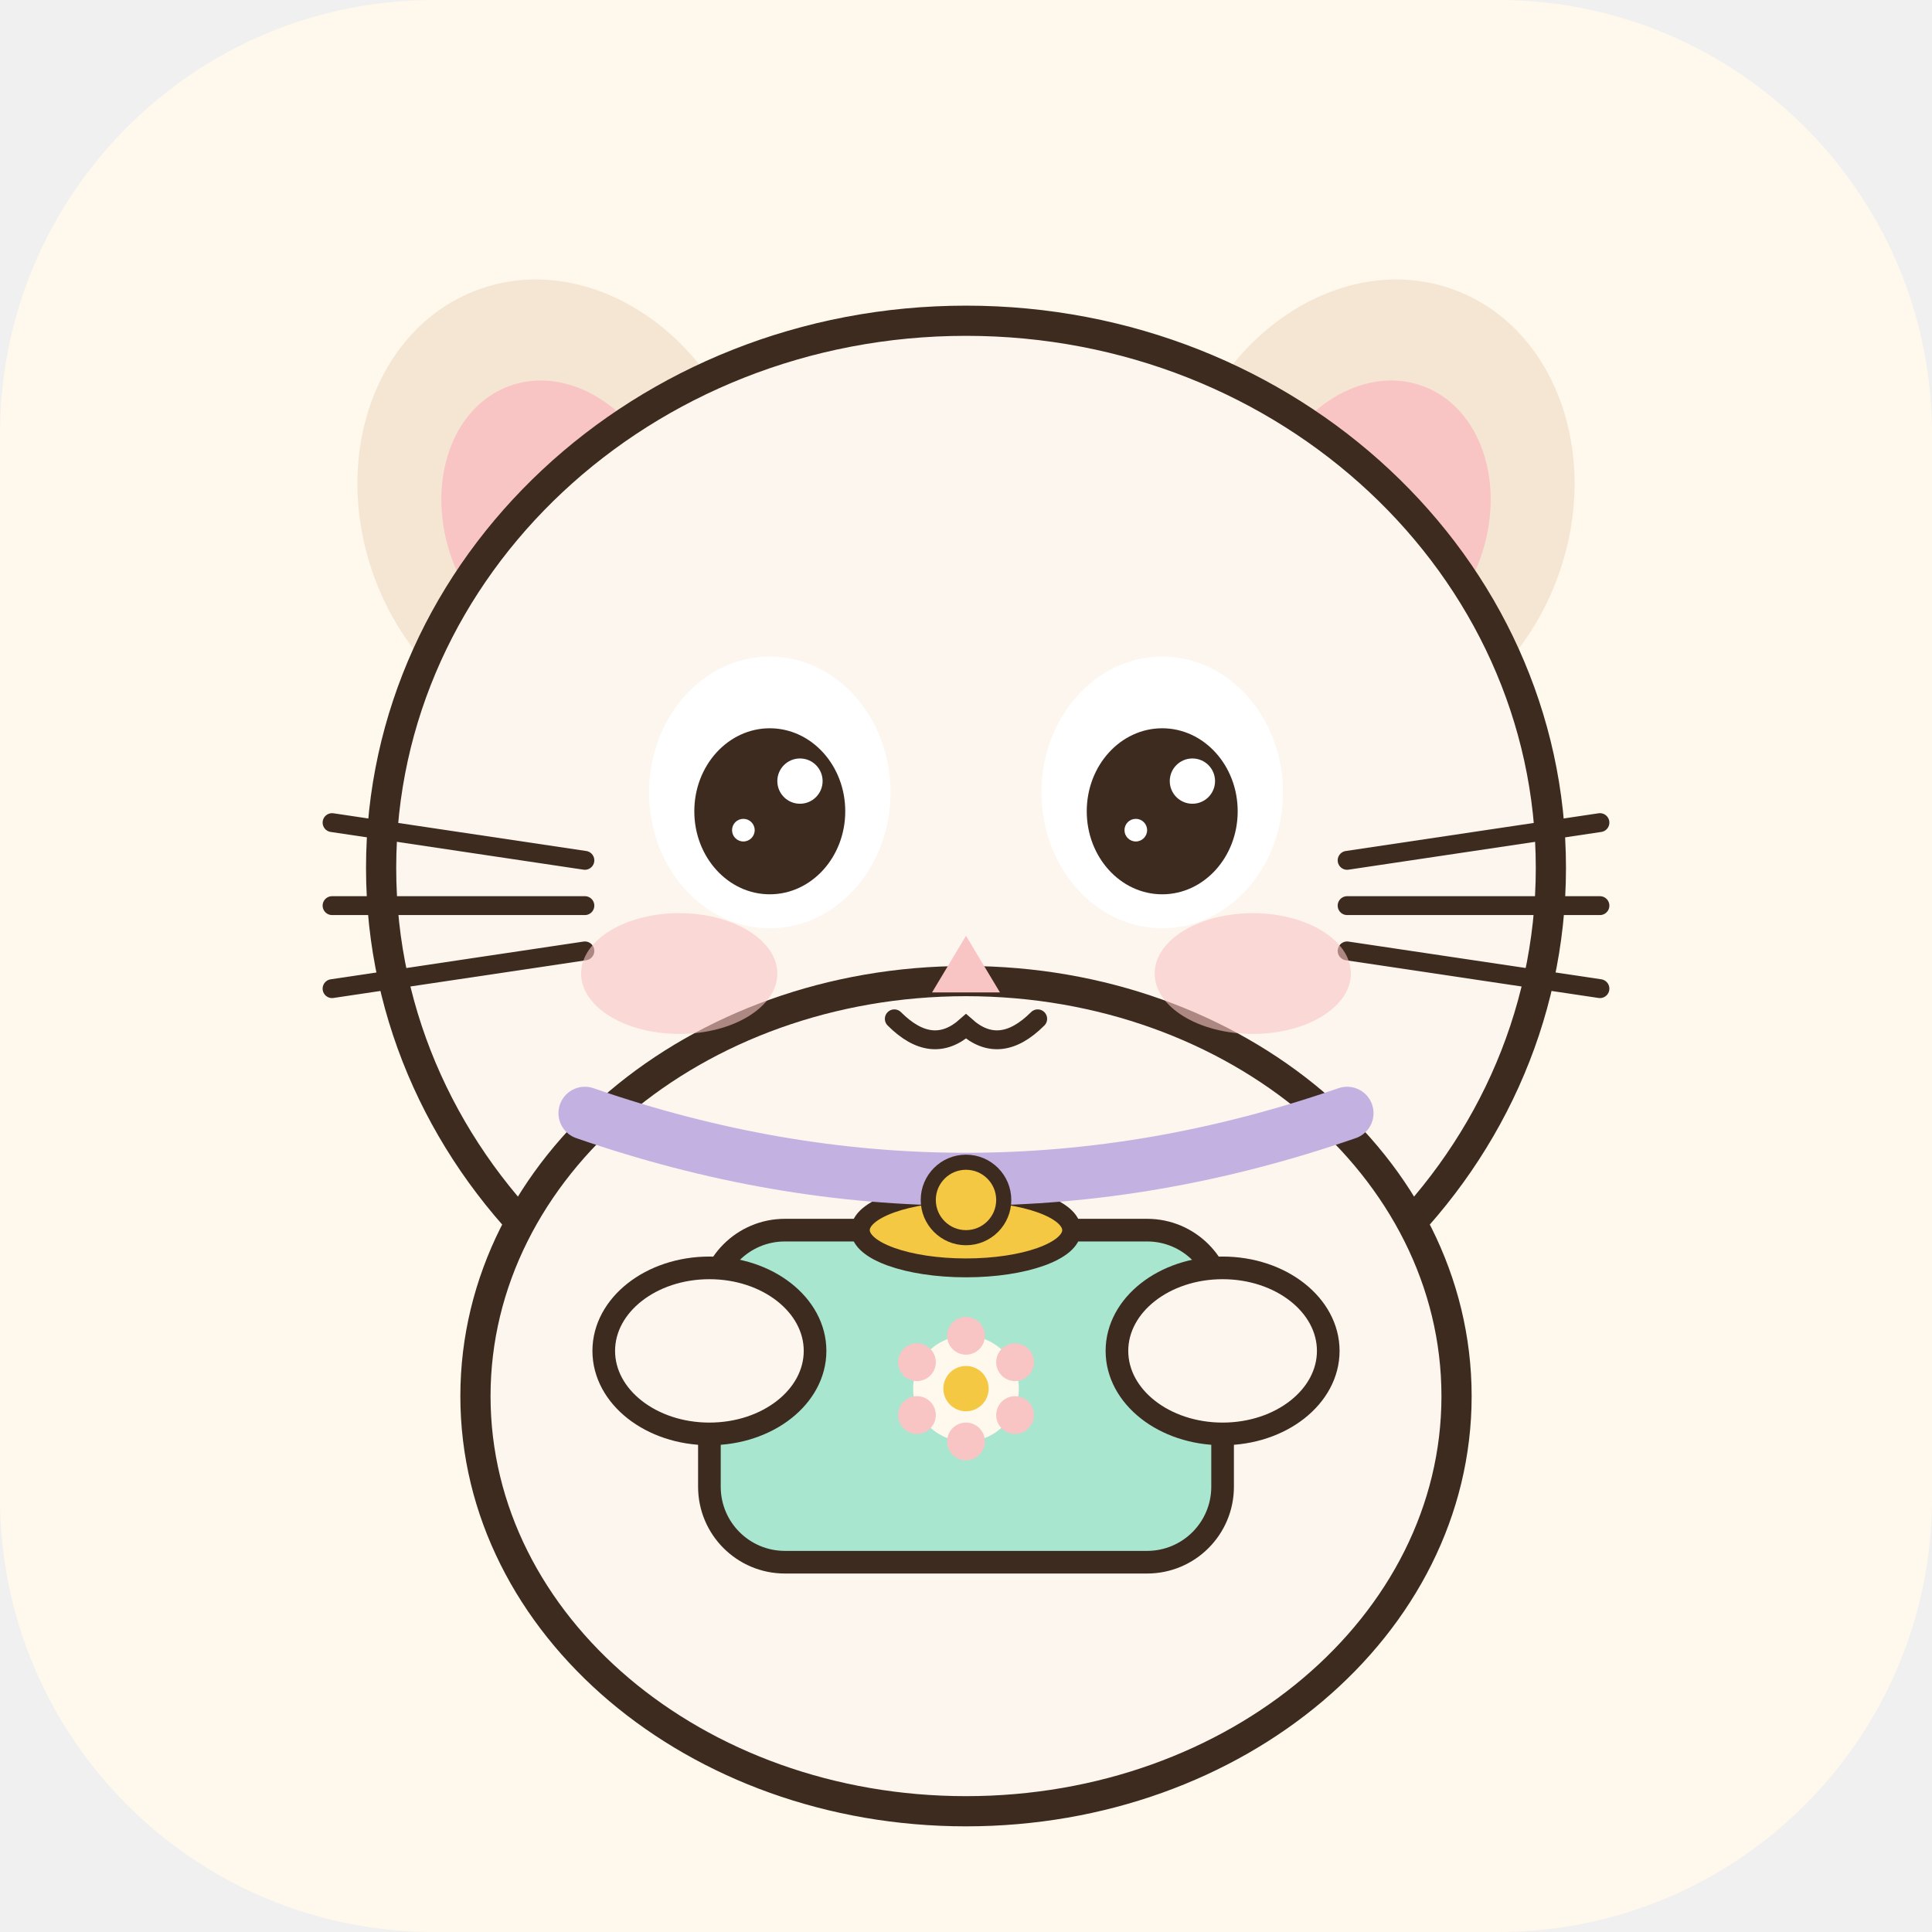
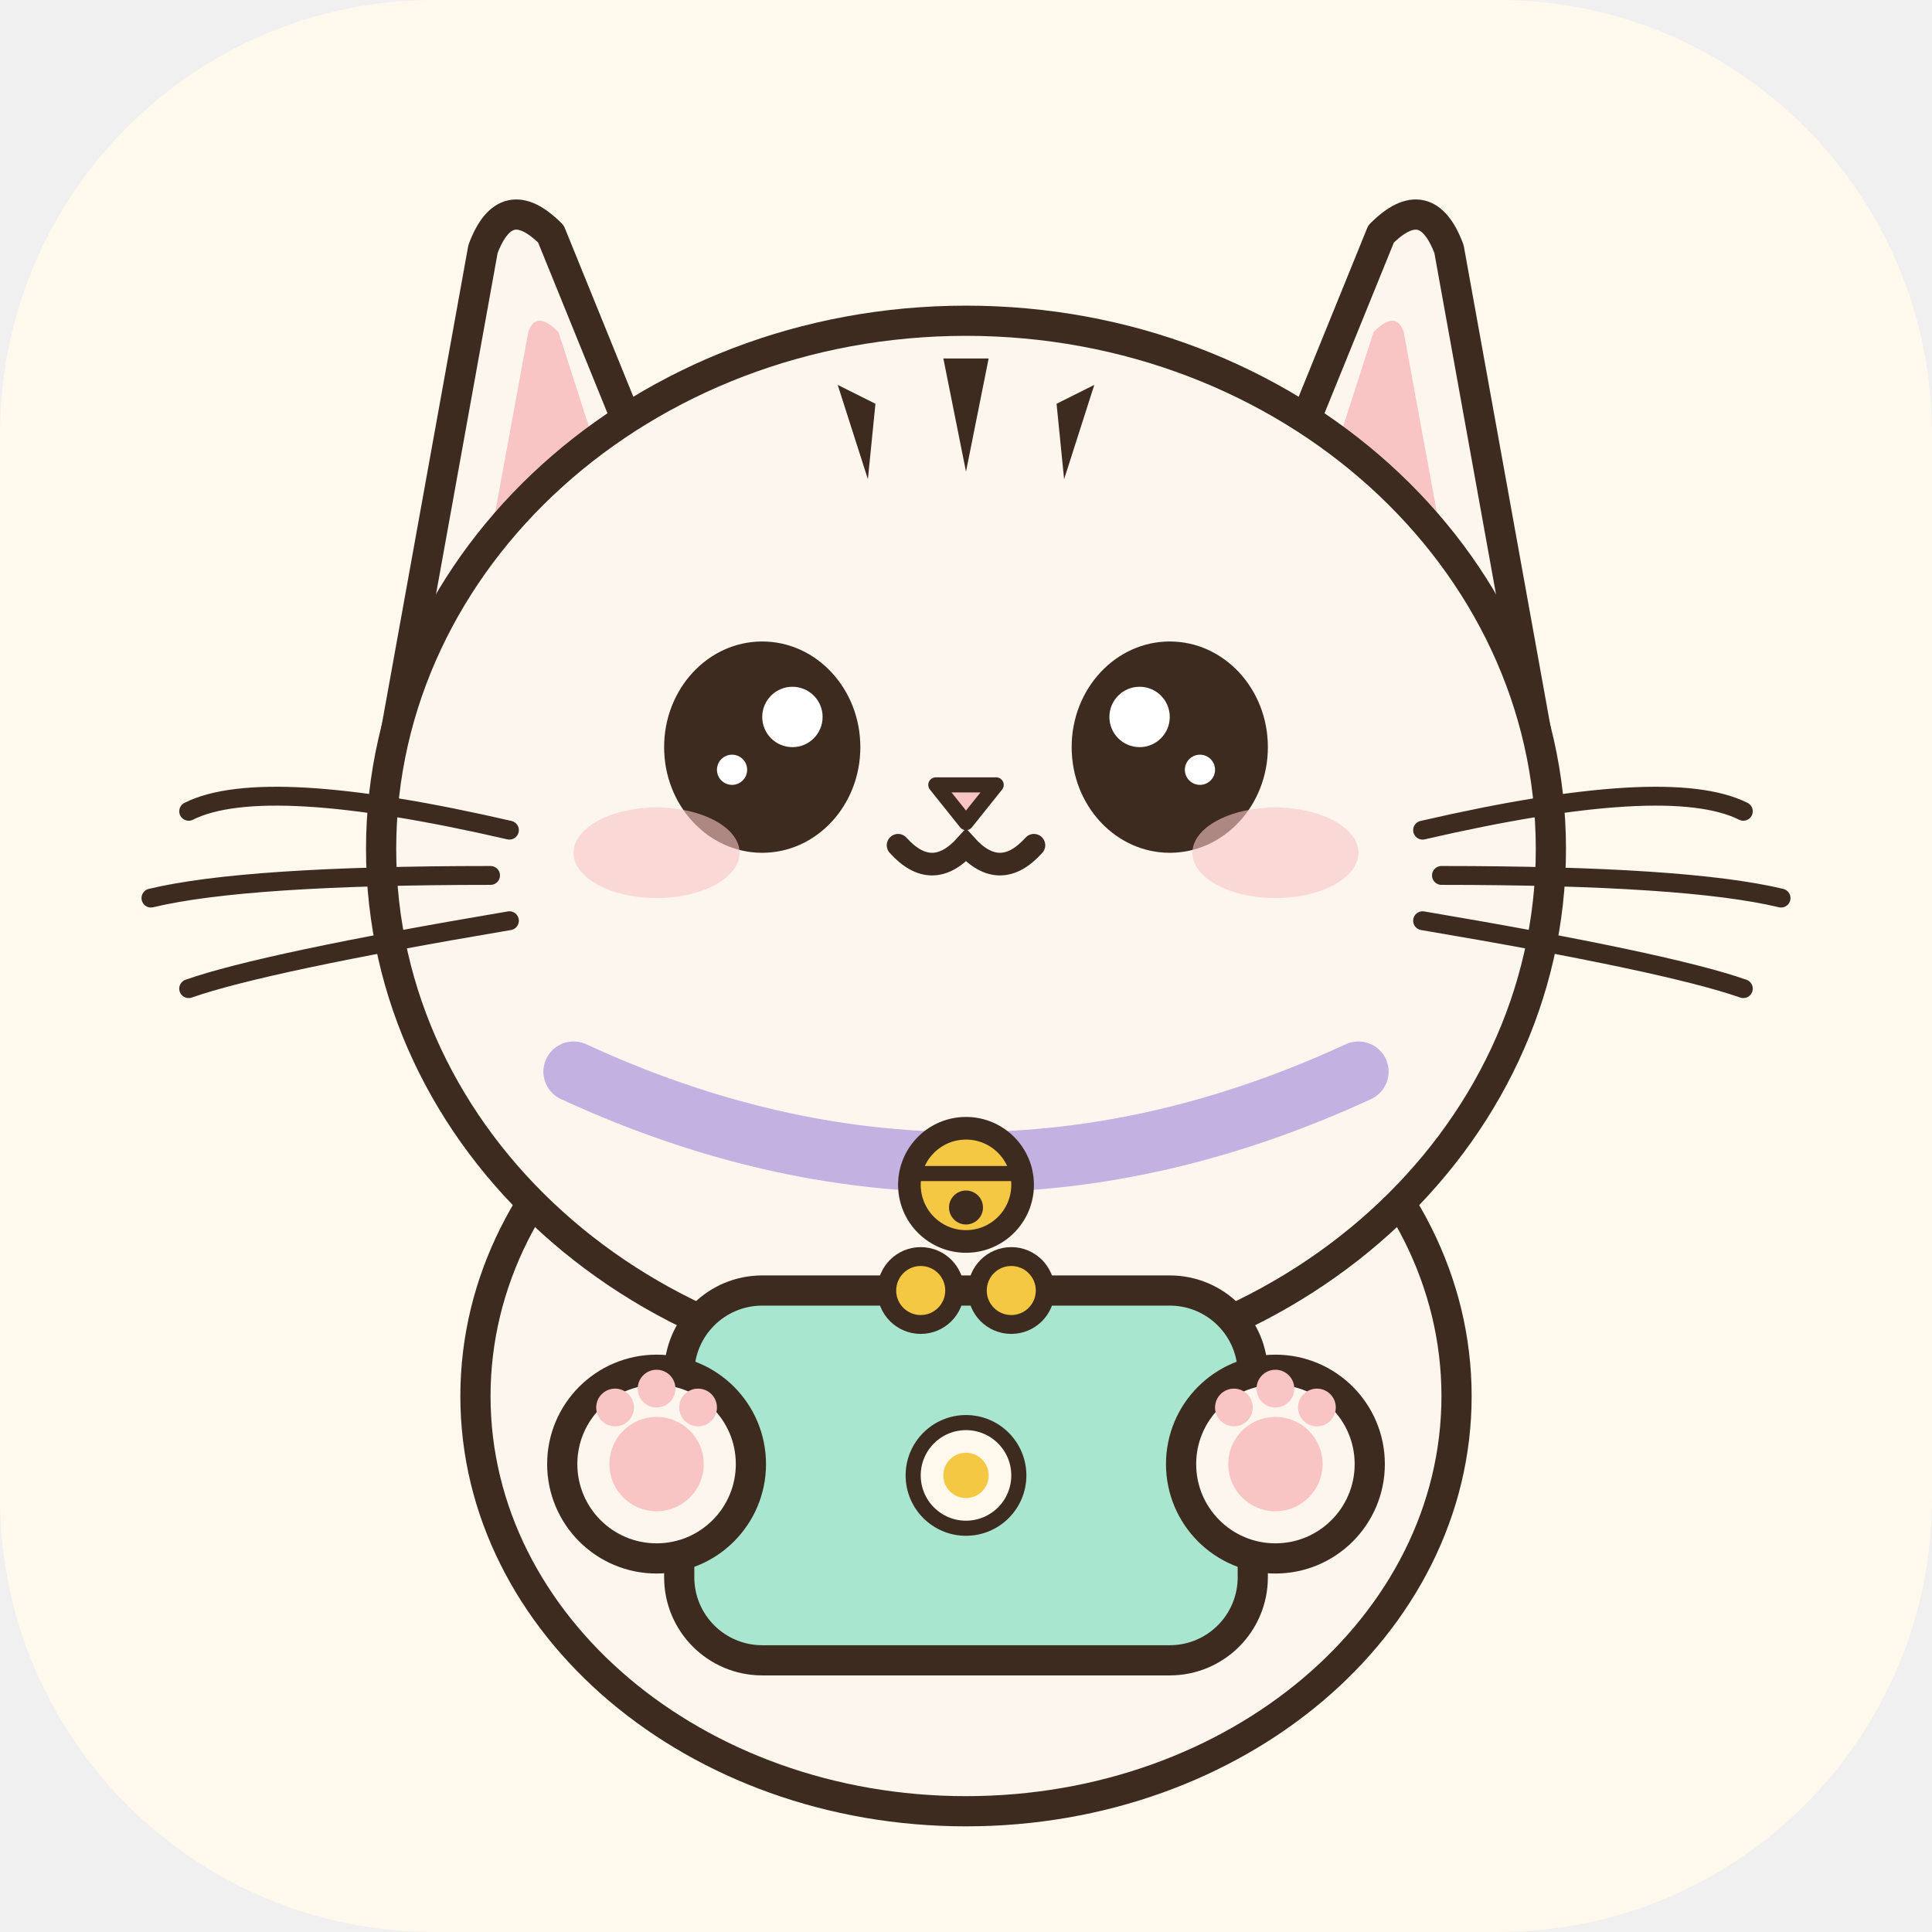
<svg xmlns="http://www.w3.org/2000/svg" viewBox="0 0 512 512">
  <rect width="512" height="512" rx="115" fill="#FFF8EC" />
-   <ellipse cx="148" cy="135" rx="52" ry="62" transform="rotate(-20,148,135)" fill="#F5E6D3" />
-   <ellipse cx="148" cy="138" rx="30" ry="38" transform="rotate(-20,148,138)" fill="#F9C4C4" />
-   <ellipse cx="364" cy="135" rx="52" ry="62" transform="rotate(20,364,135)" fill="#F5E6D3" />
-   <ellipse cx="364" cy="138" rx="30" ry="38" transform="rotate(20,364,138)" fill="#F9C4C4" />
-   <ellipse cx="256" cy="230" rx="155" ry="145" fill="#FDF6EE" />
-   <ellipse cx="256" cy="230" rx="155" ry="145" fill="none" stroke="#3D2B1F" stroke-width="8" />
+   <path d="M102 210 L128 66 Q134 50 146 62 L198 190 Z" fill="#FDF6EE" stroke="#3D2B1F" stroke-width="8" stroke-linejoin="round" />
+   <path d="M122 186 L140 88 Q142 82 148 88 L176 175 Z" fill="#F9C4C4" />
+   <path d="M314 190 L366 62 Q378 50 384 66 L410 210 Z" fill="#FDF6EE" stroke="#3D2B1F" stroke-width="8" stroke-linejoin="round" />
+   <path d="M336 175 L364 88 Q370 82 372 88 L390 186 Z" fill="#F9C4C4" />
  <ellipse cx="256" cy="370" rx="130" ry="110" fill="#FDF6EE" />
  <ellipse cx="256" cy="370" rx="130" ry="110" fill="none" stroke="#3D2B1F" stroke-width="8" />
-   <line x1="155" y1="228" x2="88" y2="218" stroke="#3D2B1F" stroke-width="5" stroke-linecap="round" />
-   <line x1="155" y1="240" x2="88" y2="240" stroke="#3D2B1F" stroke-width="5" stroke-linecap="round" />
-   <line x1="155" y1="252" x2="88" y2="262" stroke="#3D2B1F" stroke-width="5" stroke-linecap="round" />
-   <line x1="357" y1="228" x2="424" y2="218" stroke="#3D2B1F" stroke-width="5" stroke-linecap="round" />
-   <line x1="357" y1="240" x2="424" y2="240" stroke="#3D2B1F" stroke-width="5" stroke-linecap="round" />
-   <line x1="357" y1="252" x2="424" y2="262" stroke="#3D2B1F" stroke-width="5" stroke-linecap="round" />
-   <ellipse cx="204" cy="210" rx="32" ry="36" fill="white" />
-   <ellipse cx="204" cy="215" rx="20" ry="22" fill="#3D2B1F" />
-   <circle cx="212" cy="207" r="6" fill="white" />
-   <circle cx="197" cy="220" r="3" fill="white" />
-   <ellipse cx="308" cy="210" rx="32" ry="36" fill="white" />
-   <ellipse cx="308" cy="215" rx="20" ry="22" fill="#3D2B1F" />
-   <circle cx="316" cy="207" r="6" fill="white" />
-   <circle cx="301" cy="220" r="3" fill="white" />
-   <path d="M256 248 L247 263 L265 263 Z" fill="#F9C4C4" />
-   <path d="M237 270 Q247 280 256 272 Q265 280 275 270" fill="none" stroke="#3D2B1F" stroke-width="5" stroke-linecap="round" />
-   <ellipse cx="180" cy="258" rx="26" ry="16" fill="#F9C4C4" opacity="0.6" />
-   <ellipse cx="332" cy="258" rx="26" ry="16" fill="#F9C4C4" opacity="0.6" />
-   <rect x="188" y="326" width="136" height="88" rx="20" fill="#A8E6CF" />
-   <rect x="188" y="326" width="136" height="88" rx="20" fill="none" stroke="#3D2B1F" stroke-width="6" />
-   <ellipse cx="256" cy="326" rx="28" ry="10" fill="#F4C842" />
-   <ellipse cx="256" cy="326" rx="28" ry="10" fill="none" stroke="#3D2B1F" stroke-width="5" />
-   <circle cx="256" cy="368" r="14" fill="#FFF8EC" />
-   <circle cx="256" cy="354" r="5" fill="#F9C4C4" />
-   <circle cx="269" cy="361" r="5" fill="#F9C4C4" />
-   <circle cx="269" cy="375" r="5" fill="#F9C4C4" />
-   <circle cx="256" cy="382" r="5" fill="#F9C4C4" />
-   <circle cx="243" cy="375" r="5" fill="#F9C4C4" />
-   <circle cx="243" cy="361" r="5" fill="#F9C4C4" />
-   <circle cx="256" cy="368" r="6" fill="#F4C842" />
-   <ellipse cx="188" cy="358" rx="28" ry="22" fill="#FDF6EE" />
-   <ellipse cx="188" cy="358" rx="28" ry="22" fill="none" stroke="#3D2B1F" stroke-width="6" />
-   <ellipse cx="324" cy="358" rx="28" ry="22" fill="#FDF6EE" />
-   <ellipse cx="324" cy="358" rx="28" ry="22" fill="none" stroke="#3D2B1F" stroke-width="6" />
-   <path d="M155 295 Q256 330 357 295" fill="none" stroke="#C3B1E1" stroke-width="14" stroke-linecap="round" />
-   <circle cx="256" cy="318" r="10" fill="#F4C842" />
-   <circle cx="256" cy="318" r="10" fill="none" stroke="#3D2B1F" stroke-width="4" />
+   <ellipse cx="256" cy="225" rx="155" ry="140" fill="#FDF6EE" />
+   <ellipse cx="256" cy="225" rx="155" ry="140" fill="none" stroke="#3D2B1F" stroke-width="8" />
+   <path d="M250 95 L262 95 L256 125 Z" fill="#3D2B1F" />
+   <path d="M222 102 L232 107 L230 127 Z" fill="#3D2B1F" />
+   <path d="M290 102 L280 107 L282 127 Z" fill="#3D2B1F" />
+   <path d="M135 220 Q70 205 50 215" fill="none" stroke="#3D2B1F" stroke-width="5" stroke-linecap="round" />
+   <path d="M130 232 Q65 232 40 238" fill="none" stroke="#3D2B1F" stroke-width="5" stroke-linecap="round" />
+   <path d="M135 244 Q70 255 50 262" fill="none" stroke="#3D2B1F" stroke-width="5" stroke-linecap="round" />
+   <path d="M377 220 Q442 205 462 215" fill="none" stroke="#3D2B1F" stroke-width="5" stroke-linecap="round" />
+   <path d="M382 232 Q447 232 472 238" fill="none" stroke="#3D2B1F" stroke-width="5" stroke-linecap="round" />
+   <path d="M377 244 Q442 255 462 262" fill="none" stroke="#3D2B1F" stroke-width="5" stroke-linecap="round" />
+   <ellipse cx="202" cy="198" rx="26" ry="28" fill="#3D2B1F" />
+   <circle cx="210" cy="190" r="8" fill="white" />
+   <circle cx="194" cy="204" r="4" fill="white" />
+   <ellipse cx="310" cy="198" rx="26" ry="28" fill="#3D2B1F" />
+   <circle cx="302" cy="190" r="8" fill="white" />
+   <circle cx="318" cy="204" r="4" fill="white" />
+   <polygon points="256,218 248,208 264,208" fill="#F9C4C4" stroke="#3D2B1F" stroke-width="4" stroke-linejoin="round" />
+   <path d="M238 224 Q247 234 256 224 Q265 234 274 224" fill="none" stroke="#3D2B1F" stroke-width="6" stroke-linecap="round" />
+   <ellipse cx="174" cy="226" rx="22" ry="12" fill="#F9C4C4" opacity="0.6" />
+   <ellipse cx="338" cy="226" rx="22" ry="12" fill="#F9C4C4" opacity="0.6" />
+   <path d="M152 284 Q256 332 360 284" fill="none" stroke="#C3B1E1" stroke-width="16" stroke-linecap="round" />
+   <circle cx="256" cy="314" r="15" fill="#F4C842" stroke="#3D2B1F" stroke-width="6" />
+   <line x1="242" y1="311" x2="270" y2="311" stroke="#3D2B1F" stroke-width="4" />
+   <circle cx="256" cy="320" r="4.5" fill="#3D2B1F" />
+   <rect x="180" y="342" width="152" height="98" rx="22" fill="#A8E6CF" stroke="#3D2B1F" stroke-width="8" />
+   <circle cx="244" cy="342" r="9" fill="#F4C842" stroke="#3D2B1F" stroke-width="5" />
+   <circle cx="268" cy="342" r="9" fill="#F4C842" stroke="#3D2B1F" stroke-width="5" />
+   <circle cx="256" cy="391" r="14" fill="#FFF8EC" stroke="#3D2B1F" stroke-width="4" />
+   <circle cx="256" cy="391" r="6" fill="#F4C842" />
+   <circle cx="174" cy="388" r="25" fill="#FDF6EE" stroke="#3D2B1F" stroke-width="8" />
+   <circle cx="174" cy="388" r="12.5" fill="#F9C4C4" />
+   <circle cx="163" cy="373" r="5" fill="#F9C4C4" />
+   <circle cx="174" cy="368" r="5" fill="#F9C4C4" />
+   <circle cx="185" cy="373" r="5" fill="#F9C4C4" />
+   <circle cx="338" cy="388" r="25" fill="#FDF6EE" stroke="#3D2B1F" stroke-width="8" />
+   <circle cx="338" cy="388" r="12.5" fill="#F9C4C4" />
+   <circle cx="327" cy="373" r="5" fill="#F9C4C4" />
+   <circle cx="338" cy="368" r="5" fill="#F9C4C4" />
+   <circle cx="349" cy="373" r="5" fill="#F9C4C4" />
</svg>
